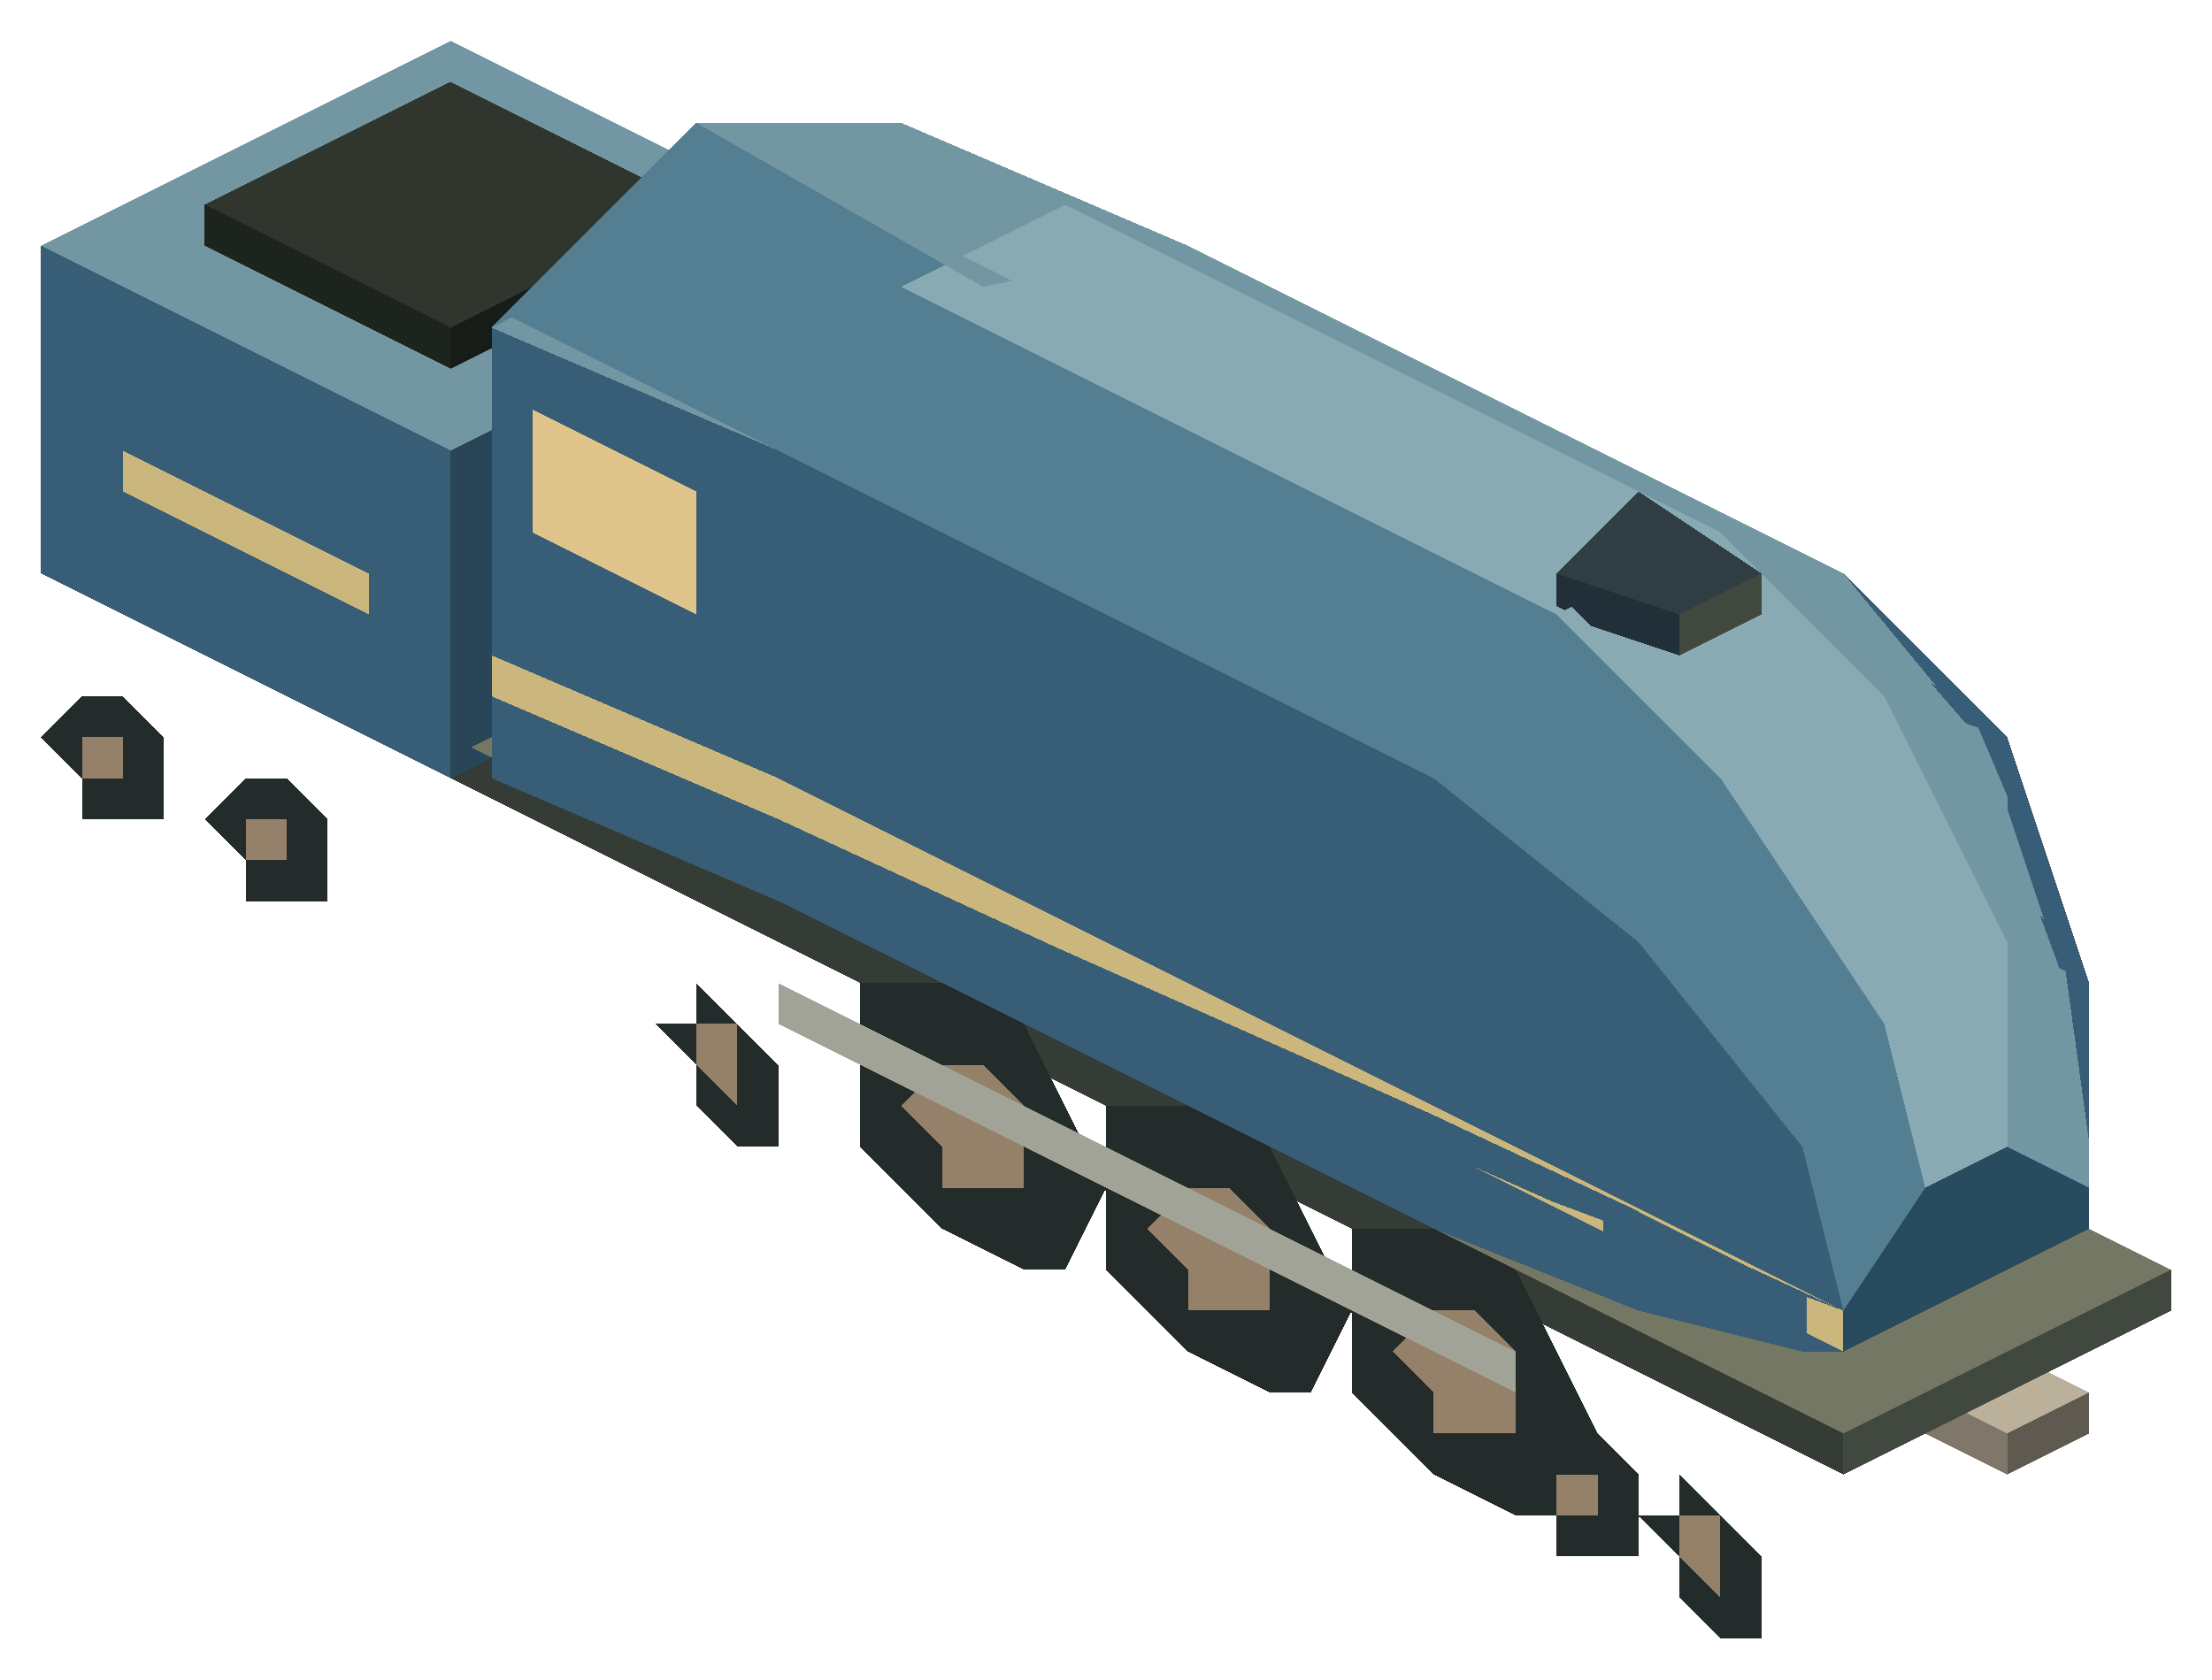
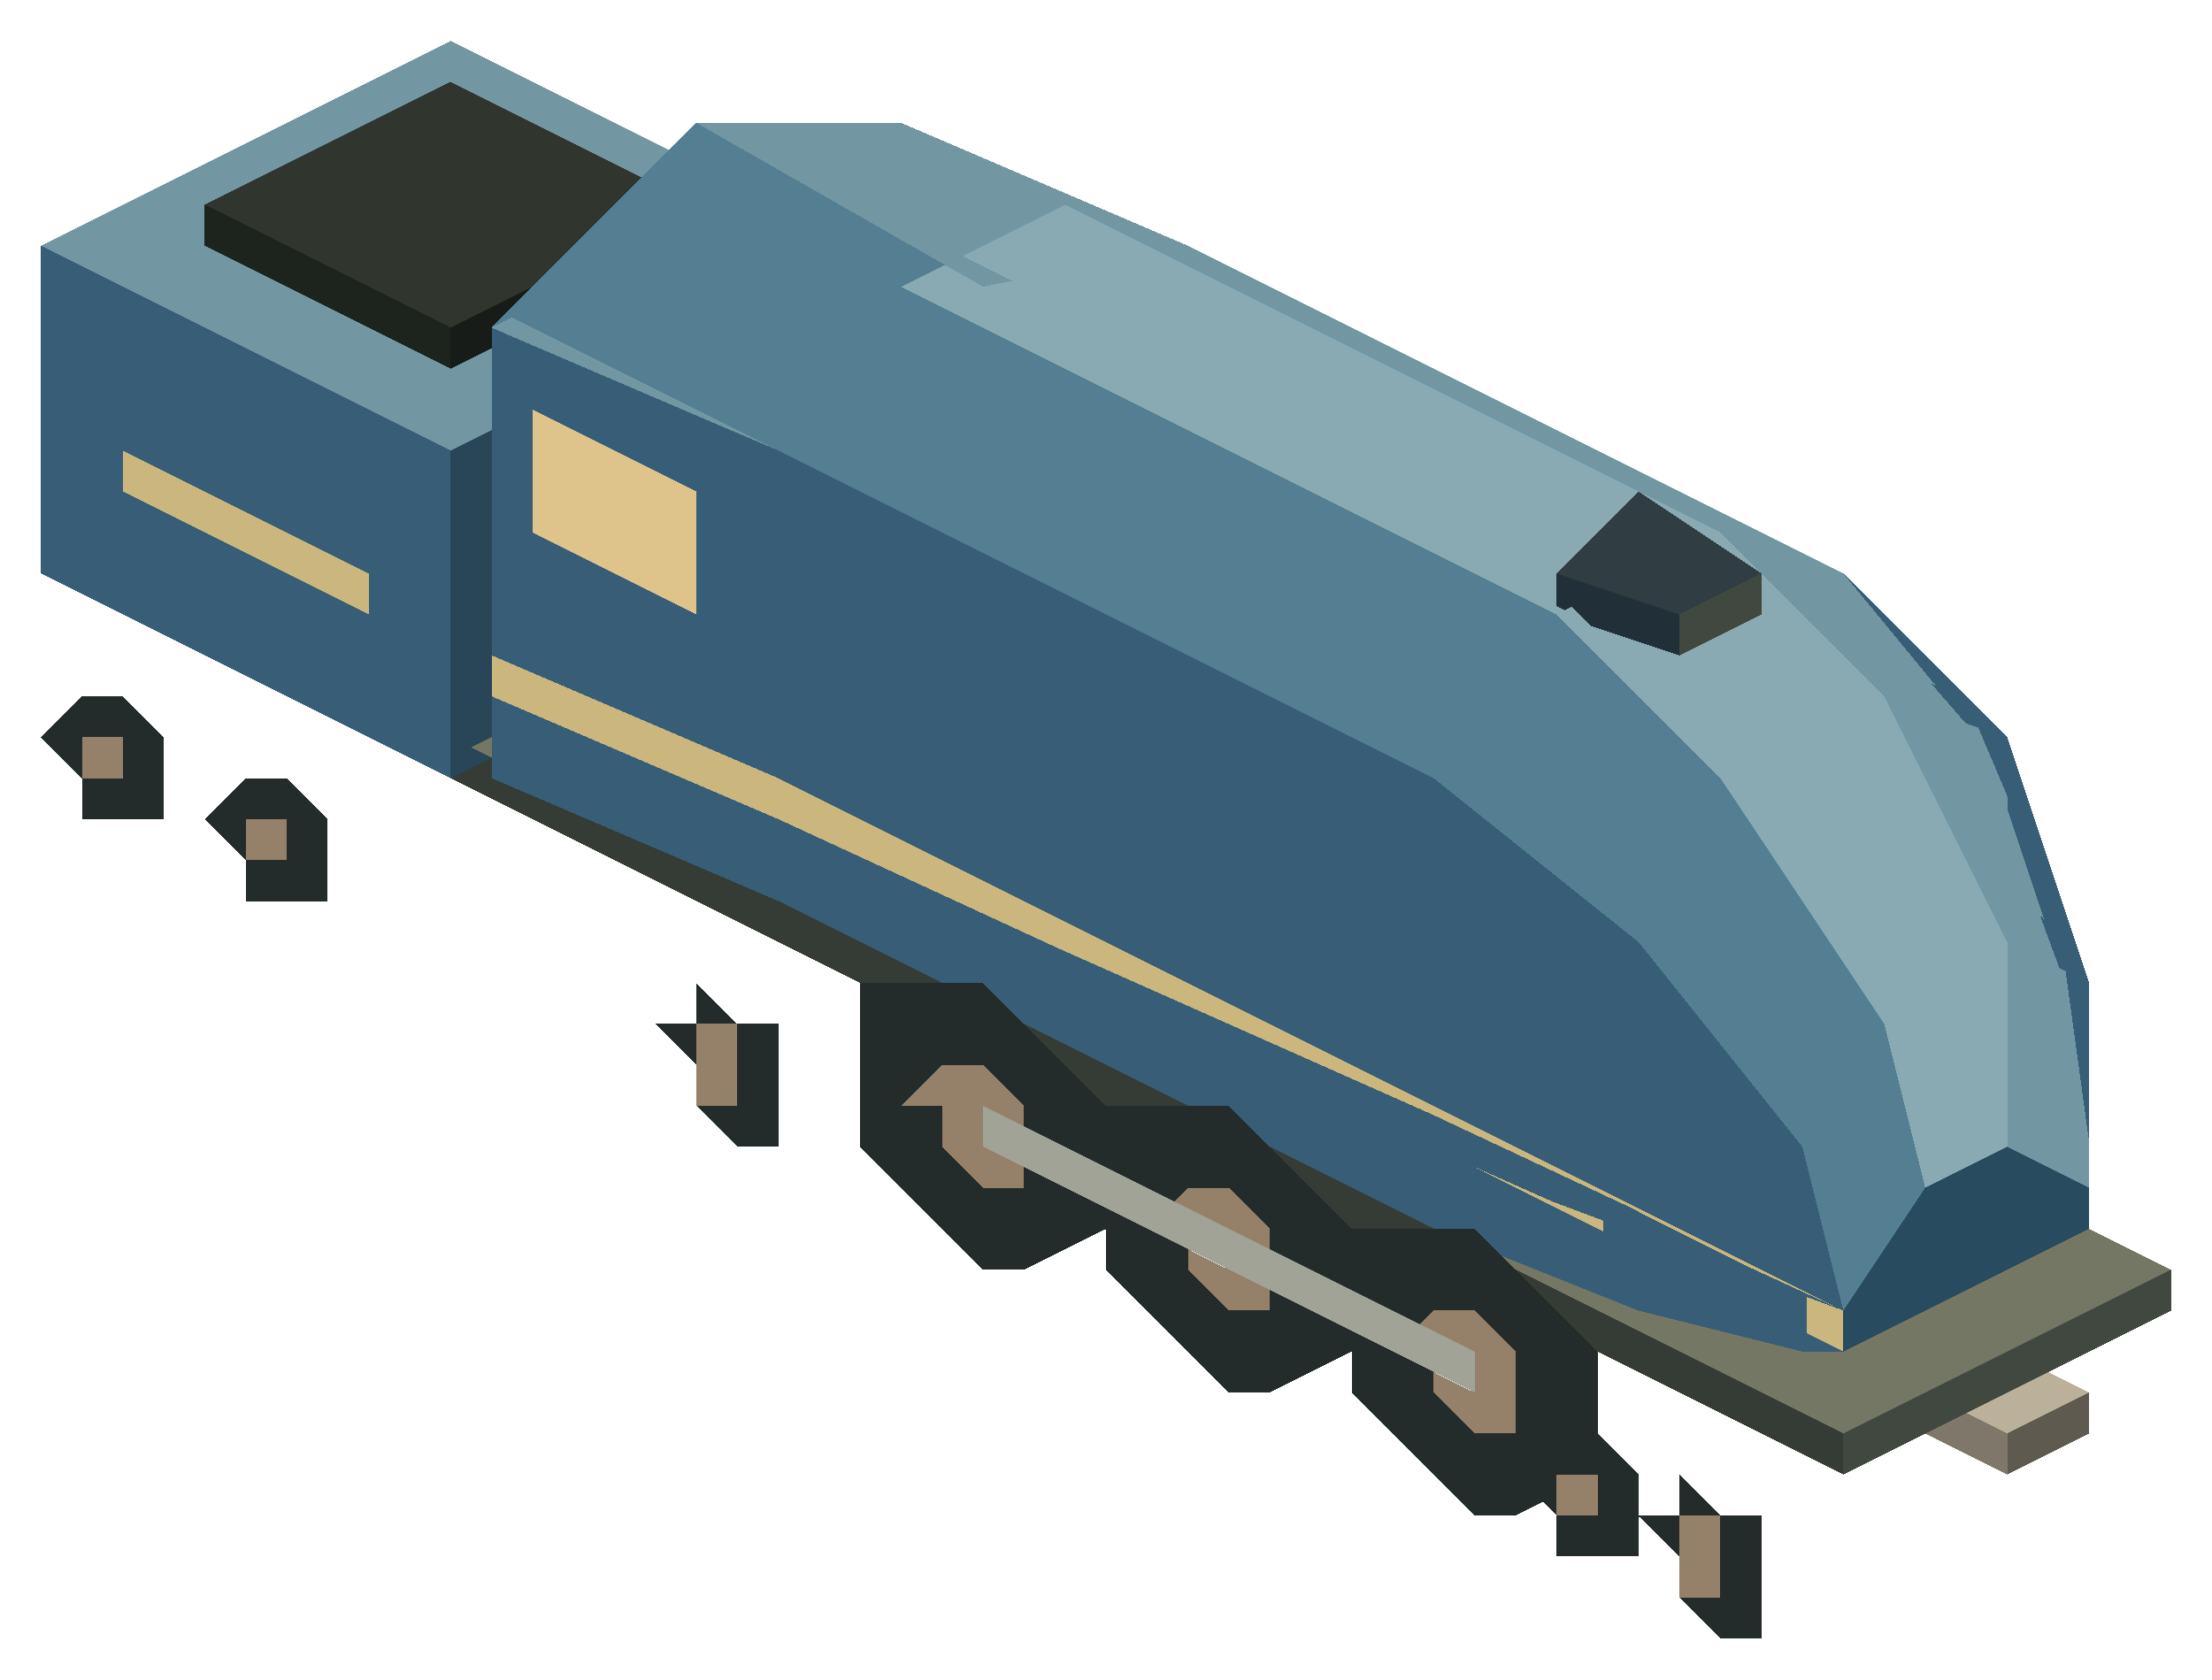
<svg xmlns="http://www.w3.org/2000/svg" width="54" height="41" viewBox="0 0 54 41" shape-rendering="crispEdges" data-template="railyard-loco-steam-streamliner-right" data-anchor-x="5" data-anchor-y="16" data-length-m="22">
  <g id="silhouette-underlays">
    <path d="M3,12 5,11 7,12 7,13 5,14 3,13Z" fill="#5f5a50" />
    <path d="M1,13 9,9 53,31 53,32 45,36 1,14Z" fill="#41483f" />
    <path d="M1,6 11,1 21,6 21,14 11,19 1,14Z" fill="#294658" />
    <path d="M5,5 11,2 17,5 17,6 11,9 5,6Z" fill="#171c18" />
    <path d="M3,11 9,14 9,15 3,12Z" fill="#cbb77e" />
    <path d="M12,8 22,3 29,6 29,17 19,22 12,19Z" fill="#294658" />
    <path d="M12,16 19,19 19,20 12,17Z" fill="#41483f" />
    <path d="M38,14 40,12 43,14 43,15 41,16 38,15Z" fill="#41483f" />
    <path d="M47,34 49,33 51,34 51,35 49,36 47,35Z" fill="#5f5a50" />
  </g>
  <g id="coupler">
</g>
  <g id="running-gear">
-     <path d="M4,19 4,20 3,20ZM4,19 3,20 2,20ZM4,19 2,20 2,19ZM4,19 2,19 1,18ZM4,19 2,19 1,18ZM2,18.333 2,19 2,19 1,18ZM2,18.333 4,19 2,19 2,19ZM2,18.333 4,19 2,19 2,19ZM2,18.333 4,19 2,19 2,19ZM3,18.667 4,19 3,19ZM2,18.333 3,18.667 3,19 2,19 2,19ZM3,17 4,18 4,19ZM3,17 4,19 1,18ZM3,17 4,19 1,18ZM2,17.5 2,18.333 1,18ZM2,17.5 3,17 4,19 2,18.333ZM2,18 2,17.5 3,17 3.5,18ZM2,18 3.5,18 4,19 2,18.333ZM2,18 3.5,18 4,19 2,18.333ZM3,18 3.5,18 4,19 3,18.667ZM2,18 3,18 3,18.667 2,18.333ZM1,18 2,17 3,17ZM8,21 8,22 7,22ZM8,21 7,22 6,22ZM8,21 6,22 6,21ZM8,21 6,21 5,20ZM8,21 6,21 5,20ZM6,20.333 6,21 6,21 5,20ZM6,20.333 8,21 6,21 6,21ZM6,20.333 8,21 6,21 6,21ZM6,20.333 8,21 6,21 6,21ZM7,20.667 8,21 7,21ZM6,20.333 7,20.667 7,21 6,21 6,21ZM7,19 8,20 8,21ZM7,19 8,21 5,20ZM7,19 8,21 5,20ZM6,19.5 6,20.333 5,20ZM6,19.5 7,19 8,21 6,20.333ZM6,20 6,19.5 7,19 7.5,20ZM6,20 7.5,20 8,21 6,20.333ZM6,20 7.5,20 8,21 6,20.333ZM7,20 7.5,20 8,21 7,20.667ZM6,20 7,20 7,20.667 6,20.333ZM5,20 6,19 7,19ZM19,27 19,28 18,28ZM19,27 18,28 17,27ZM19,27 17,27 17,26ZM19,27 17,27 17,26ZM17,26 18,27 17,27 17,26ZM19,27 18,27 17,26 17,26ZM18,26.5 19,27 18,27 18,27ZM18,26.5 18,27 18,27 17,26 17,26ZM18,26.5 18,27 18,27 17,26 17,26ZM19,27 17,26 16,25ZM19,27 17,26 16,25ZM19,27 17,26 16,25ZM17,25.667 17,26 17,26 16,25ZM18,26.333 19,27 18,26.5ZM17,25.667 18,26.333 18,26.5 17,26 17,26ZM17,25.667 18,26.333 18,26.5 17,26 17,26ZM19,27 16,25 17,25ZM19,27 16,25 17,25ZM19,27 16,25 17,25ZM17,25 17,25.667 16,25 17,25ZM18,26 19,27 18,26.333ZM18,26 18,26.333 17,25.667 17,25 17,25ZM18,26 18,26.333 17,25.667 17,25 17,25ZM19,27 17,25 17,24ZM19,27 17,25 17,24ZM19,27 17,25 17,24ZM17.667,25 17,25 17,25 17,24ZM18,25.5 19,27 18,26ZM17.667,25 18,25.5 18,26 17,25 17,25ZM17.667,25 18,25.5 18,26 17,25 17,25ZM19,27 17,24 18,25ZM19,27 17,24 18,25ZM19,27 17,24 18,25ZM18,25 17.667,25 17,24 18,25ZM19,27 18,25.5 18,25 18,25 18,25ZM18,25 18,25.5 17.667,25 18,25 18,25ZM18,25 18,25.5 17.667,25 18,25 18,25ZM18,25 19,26 19,27ZM25,27 25,25 25,25 26,27 26.333,27.667ZM26,31 25,31 25,31 25,28 27,29 27,29ZM25,29 25,31 25,31 23,30 22,29ZM23,28 23,29 23,29 22,29 21,28 21,28ZM23,28 23,28 21,28 21,28 21,26 21,26ZM23,26 23,26 21,25 21,24 23,24 23,24ZM22.333,26.667 22,27 22,27 22,27 21,26 21,26 21,26ZM25,27 23,25 23,24 23,24 25,25 25,25ZM23.5,25.5 23,26 23,25ZM23.5,25.5 24,26 24,26 24,26 23,26 23,26ZM31,30 31,28 31,28 32,30 32.333,30.667ZM32,34 31,34 31,34 31,31 33,32 33,32ZM31,32 31,34 31,34 29,33 28,32ZM29,31 29,32 29,32 28,32 27,31 27,31ZM29,31 29,31 27,31 27,31 27,29 27,29ZM29,29 29,29 27,28 27,27 29,27 29,27ZM28.333,29.667 28,30 28,30 28,30 27,29 27,29 27,29ZM31,30 29,28 29,27 29,27 31,28 31,28ZM29.5,28.5 29,29 29,28ZM29.5,28.5 30,29 30,29 30,29 29,29 29,29ZM38,37 38,37 37,37 37,37 37,36ZM37,36 37,36 37,36 37,36 37,31 37,31 38,33 38.667,34.333ZM39,35 39,35 38,35 38.667,34.333 39,35ZM37,35 37,37 37,37 35,36 34,35ZM35,34 35,35 35,35 34,35 33,34 33,34ZM35,34 35,34 33,34 33,34 33,32 33,32ZM35,32 33,31 33,30 35,30 35,30ZM34.333,32.667 34,33 34,33 34,33 33,32 33,32 33,32ZM37,33 35,31 35,30 35,30 37,31 37,31ZM35.5,31.5 35,32 35,31ZM35,32 35.5,31.5 36,32 36,32 36,32ZM40,37 40,38 39,38ZM40,37 39,38 38,38ZM40,37 38,38 38,37ZM40,37 38,37 37,36ZM40,37 38,37 37,36ZM38,36.333 38,37 38,37 37,36ZM38,36.333 40,37 38,37 38,37ZM38,36.333 40,37 38,37 38,37ZM38,36.333 40,37 38,37 38,37ZM39,36.667 40,37 39,37ZM38,36.333 39,36.667 39,37 38,37 38,37ZM39,35 40,36 40,37ZM39,35 40,37 37,36ZM39,35 40,37 37,36ZM38,35.5 38,36.333 37,36ZM38,35.5 39,35 40,37 38,36.333ZM38,36 38,35.5 39,35 39.5,36ZM38,36 39.5,36 40,37 38,36.333ZM38,36 39.5,36 40,37 38,36.333ZM39,36 39.5,36 40,37 39,36.667ZM38,36 39,36 39,36.667 38,36.333ZM37,36 38,35 39,35ZM43,39 43,40 42,40ZM43,39 42,40 41,39ZM43,39 41,39 41,38ZM43,39 41,39 41,38ZM41,38 42,39 41,39 41,38ZM43,39 42,39 41,38 41,38ZM42,38.5 43,39 42,39 42,39ZM42,38.5 42,39 42,39 41,38 41,38ZM42,38.5 42,39 42,39 41,38 41,38ZM43,39 41,38 40,37ZM43,39 41,38 40,37ZM43,39 41,38 40,37ZM41,37.667 41,38 41,38 40,37ZM42,38.333 43,39 42,38.5ZM41,37.667 42,38.333 42,38.5 41,38 41,38ZM41,37.667 42,38.333 42,38.5 41,38 41,38ZM43,39 40,37 41,37ZM43,39 40,37 41,37ZM43,39 40,37 41,37ZM41,37 41,37.667 40,37 41,37ZM42,38 43,39 42,38.333ZM42,38 42,38.333 41,37.667 41,37 41,37ZM42,38 42,38.333 41,37.667 41,37 41,37ZM43,39 41,37 41,36ZM43,39 41,37 41,36ZM43,39 41,37 41,36ZM41.667,37 41,37 41,37 41,36ZM42,37.5 43,39 42,38ZM41.667,37 42,37.5 42,38 41,37 41,37ZM41.667,37 42,37.5 42,38 41,37 41,37ZM43,39 41,36 42,37ZM43,39 41,36 42,37ZM43,39 41,36 42,37ZM42,37 41.667,37 41,36 42,37ZM43,39 42,37.5 42,37 42,37 42,37ZM42,37 42,37.5 41.667,37 42,37 42,37ZM42,37 42,37.5 41.667,37 42,37 42,37ZM42,37 43,38 43,39Z" fill="#242b2b" />
-     <path d="M3,19 3,19 3,19 2,19 2,18 2,18 3,18 3,18 3,18 3,19ZM7,21 7,21 7,21 6,21 6,20 6,20 7,20 7,20 7,20 7,21ZM18,27 18,27 18,27 17,26 17,26 17,25 18,25 18,26 18,26 18,26ZM25,28 25,29 24,29ZM25,28 24,29 23,29ZM25,28 23,29 23,28ZM25,28 23,28 22,27ZM24.333,26.667 24,26 25,27 25,27ZM23.5,26.25 24,26 24.333,26.667ZM22.5,26.75 25,28 25,28 22,27ZM23.5,26.25 23,26 23,26 24,26ZM22.5,26.75 22,27 22.333,26.667ZM31,31 31,32 30,32ZM31,31 30,32 29,32ZM31,31 29,32 29,31ZM31,31 29,31 28,30ZM30.333,29.667 30,29 31,30 31,30ZM29.5,29.25 30,29 30.333,29.667ZM28.5,29.75 31,31 31,31 28,30ZM29.5,29.25 29,29 29,29 30,29ZM28.5,29.75 28,30 28.333,29.667ZM37,34 37,35 36,35ZM37,34 36,35 35,35ZM37,34 35,35 35,34ZM37,34 35,34 34,33ZM36.333,32.667 36,32 37,33 37,33ZM35.5,32.25 36,32 36.333,32.667ZM34.5,32.75 37,34 37,34 34,33ZM35.5,32.25 35,32 35,32 36,32ZM34.5,32.75 34,33 34.333,32.667ZM39,37 39,37 39,37 38,37 38,36 38,36 39,36 39,36 39,36 39,37ZM42,39 42,39 42,39 41,38 41,38 41,37 42,37 42,38 42,38 42,38Z" fill="#95816a" />
+     <path d="M3,20 2,20 2,19ZM4,19 4,20 3,20ZM4,19 3,20 2,19ZM4,19 2,19 1,18ZM4,19 2,19 1,18ZM4,19 2,19 1,18ZM2,18.333 2,19 2,19 1,18ZM2,18.333 4,19 2,19 2,19ZM2,18.333 4,19 2,19 2,19ZM2,18.333 4,19 2,19 2,19ZM3,18.667 4,19 3,19ZM2,18.333 3,18.667 3,19 2,19 2,19ZM2,18.333 3,18.667 3,19 2,19 2,19ZM4,19 1,18 2,17ZM4,19 1,18 2,17ZM4,19 1,18 2,17ZM2,17 2,18.333 1,18 2,17ZM4,19 2,18.333 2,17 2,17ZM4,19 2,18.333 2,17 2,17ZM3,18 2,18 2,17 2,17ZM3,18 4,19 2,18.333 2,18ZM3,18 3,18 4,19 3,18.667ZM3,18 3,18 3,18.667 2,18.333 2,18ZM3,18 3,18 3,18.667 2,18.333 2,18ZM4,19 2,17 3,17ZM3,17 4,18 4,19ZM7,22 6,22 6,21ZM8,21 8,22 7,22ZM8,21 7,22 6,21ZM8,21 6,21 5,20ZM8,21 6,21 5,20ZM8,21 6,21 5,20ZM6,20.333 6,21 6,21 5,20ZM6,20.333 8,21 6,21 6,21ZM6,20.333 8,21 6,21 6,21ZM6,20.333 8,21 6,21 6,21ZM7,20.667 8,21 7,21ZM6,20.333 7,20.667 7,21 6,21 6,21ZM6,20.333 7,20.667 7,21 6,21 6,21ZM8,21 5,20 6,19ZM8,21 5,20 6,19ZM8,21 5,20 6,19ZM6,19 6,20.333 5,20 6,19ZM8,21 6,20.333 6,19 6,19ZM8,21 6,20.333 6,19 6,19ZM7,20 6,20 6,19 6,19ZM7,20 8,21 6,20.333 6,20ZM7,20 7,20 8,21 7,20.667ZM7,20 7,20 7,20.667 6,20.333 6,20ZM7,20 7,20 7,20.667 6,20.333 6,20ZM8,21 6,19 7,19ZM7,19 8,20 8,21ZM19,28 18,28 17,27ZM19,28 17,27 17,26ZM19,28 17,27 17,26ZM18,27 19,28 17,27 17,27ZM18,27 17,27 17,27 17,26ZM18,27 17,27 17,27 17,26ZM18,27 17,27 17,27 17,26ZM18,27 17,27 17,27 17,26ZM17,26 16,25 17,25ZM19,28 17,26 17,25ZM19,28 17,26 17,25ZM18.333,27 19,28 18,27ZM18.333,27 18,27 17,26 17,25ZM18.333,27 18,27 17,26 17,25ZM18,26.5 18.333,27 18,27 18,27ZM18,26.5 18,27 18,27 17,26 17,25ZM18,26.5 18,27 18,27 17,26 17,25ZM19,28 17,25 17,24ZM19,28 17,25 17,24ZM18.5,27 19,28 18.333,27ZM18.5,27 18.333,27 17,25 17,24ZM18.5,27 18.333,27 17,25 17,24ZM17.5,25 17,25 17,25 17,24ZM18,26 18.5,27 18.333,27 18,26.5ZM17.5,25 18,26 18,26.5 17,25 17,25ZM17.5,25 18,26 18,26.5 17,25 17,25ZM19,28 17,24 18,25ZM19,28 17,24 18,25ZM18.667,27 19,28 18.5,27ZM18.667,27 18.5,27 17,24 18,25ZM18.667,27 18.5,27 17,24 18,25ZM18,25 17.5,25 17,24 18,25ZM18.667,27 18.5,27 18,26 18,25 18,25 18,25ZM18,25 18,26 17.5,25 18,25 18,25ZM18,25 18,26 17.5,25 18,25 18,25ZM18,25 19,25 19,26ZM19,27 19,28 18,25ZM18,25 19,26 19,27ZM25.667,30.667 25,31 24,31 22,29 21,28 21,26 21,26ZM23,27 23,28 22,27ZM23,26 22,27 22,27 21,26 21,26 21,24 22,24 23,24ZM25,27.5 25,25 25,25 27,27 27,28.5ZM27,29.5 27,30 25.667,30.667 25,30 25,28.5ZM25,29 25,30 24,29ZM25,26 23,26 23,26 23,24 24,24 25,25 25,25ZM24,26 24,26 25,26 25,27ZM28,30 31.667,33.667 31,34 30,34 28,32 27,31 27,29.5ZM28,30 29,30.5 29,31 28,30ZM29,29 28.667,29.333 27,28.5 27,27 28,27 29,27ZM31,30.5 31,28 31,28 33,30 33,31.5ZM33,32.5 33,33 31.667,33.667 31,33 31,31.5ZM31,32 31,33 30,32ZM31,29 29,29 29,29 29,27 30,27 31,28 31,28ZM30,29 30,29 31,29 31,30ZM36,35 37.667,36.667 37,37 36,37 36,37ZM34,33 36,35 36,37 36,37 34,35 33,34 33,32.5ZM34,33 35,33.5 35,34 34,33ZM35,32 34.667,32.333 33,31.5 33,30 34,30 35,30ZM37,36 37,36 37,36 37,36 37,31 37,31 39,33 39,34ZM39,35 38,35 38,35 39,34 39,35ZM37,35 37,36 36,35 36,35ZM37,32 35,32 35,32 35,30 36,30 37,31 37,31ZM36,32 36,32 37,32 37,33ZM39,38 38,38 38,37ZM40,37 40,38 39,38ZM40,37 39,38 38,37ZM40,37 38,37 37,36ZM40,37 38,37 37,36ZM40,37 38,37 37,36ZM38,36.333 38,37 38,37 37,36ZM38,36.333 40,37 38,37 38,37ZM38,36.333 40,37 38,37 38,37ZM38,36.333 40,37 38,37 38,37ZM39,36.667 40,37 39,37ZM38,36.333 39,36.667 39,37 38,37 38,37ZM38,36.333 39,36.667 39,37 38,37 38,37ZM40,37 37,36 38,35ZM40,37 37,36 38,35ZM40,37 37,36 38,35ZM38,35 38,36.333 37,36 38,35ZM40,37 38,36.333 38,35 38,35ZM40,37 38,36.333 38,35 38,35ZM39,36 38,36 38,35 38,35ZM39,36 40,37 38,36.333 38,36ZM39,36 39,36 40,37 39,36.667ZM39,36 39,36 39,36.667 38,36.333 38,36ZM39,36 39,36 39,36.667 38,36.333 38,36ZM40,37 38,35 39,35ZM39,35 40,36 40,37ZM43,40 42,40 41,39ZM43,40 41,39 41,38ZM43,40 41,39 41,38ZM42,39 43,40 41,39 41,39ZM42,39 41,39 41,39 41,38ZM42,39 41,39 41,39 41,38ZM42,39 41,39 41,39 41,38ZM42,39 41,39 41,39 41,38ZM41,38 40,37 41,37ZM43,40 41,38 41,37ZM43,40 41,38 41,37ZM42.333,39 43,40 42,39ZM42.333,39 42,39 41,38 41,37ZM42.333,39 42,39 41,38 41,37ZM42,38.5 42.333,39 42,39 42,39ZM42,38.5 42,39 42,39 41,38 41,37ZM42,38.5 42,39 42,39 41,38 41,37ZM43,40 41,37 41,36ZM43,40 41,37 41,36ZM42.5,39 43,40 42.333,39ZM42.5,39 42.333,39 41,37 41,36ZM42.5,39 42.333,39 41,37 41,36ZM41.5,37 41,37 41,37 41,36ZM42,38 42.5,39 42.333,39 42,38.5ZM41.5,37 42,38 42,38.5 41,37 41,37ZM41.5,37 42,38 42,38.5 41,37 41,37ZM43,40 41,36 42,37ZM43,40 41,36 42,37ZM42.667,39 43,40 42.5,39ZM42.667,39 42.5,39 41,36 42,37ZM42.667,39 42.5,39 41,36 42,37ZM42,37 41.5,37 41,36 42,37ZM42.667,39 42.5,39 42,38 42,37 42,37 42,37ZM42,37 42,38 41.5,37 42,37 42,37ZM42,37 42,38 41.5,37 42,37 42,37ZM42,37 43,37 43,38ZM43,39 43,40 42,37ZM42,37 43,38 43,39Z" fill="#242b2b" />
+     <path d="M3,19 3,19 3,19 2,19 2,19 2,18 2,18 2,18 3,18 3,18 3,19 3,19ZM7,21 7,21 7,21 6,21 6,21 6,20 6,20 6,20 7,20 7,20 7,21 7,21ZM18,27 18,27 18,27 17,27 17,26 17,26 17,25 17,25 18,25 18,26 18,26 18,26ZM24,29 23,28 23,27ZM24.667,28.333 25,28.5 25,29 24,29ZM24.667,28.333 24,29 23.333,27.667ZM24,27.5 24,28 23.333,27.667 23,27ZM23,27 22,27 23,26ZM24,27 23,26.5 23,26ZM24,27 24,27 24,27.5 23,27 23,26.5ZM24.667,27.333 24,27 23,26 24,26ZM24.667,27.333 24,26 25,27 25,27.5ZM29.333,30.667 30,32 29,31 29,30.5ZM30.667,31.333 31,31.5 31,32 30,32ZM30.667,31.333 30,32 29.333,30.667ZM29,29.5 28.667,29.333 29,29ZM30,30 29,29.5 29,29ZM30.667,30.333 30,30 29,29 30,29ZM30.667,30.333 30,29 31,30 31,30.5ZM35.333,33.667 36,35 35,34 35,33.5ZM37,34 37,35 36,35ZM36,33.5 37,34 36,35 36,35ZM36,34 36,35 36,35 35.333,33.667ZM35,32.5 34.667,32.333 35,32ZM36,33 35,32.5 35,32ZM36,33 36,33 37,34 36,33.5ZM37,34 35,32 36,32ZM36,32 37,33 37,34ZM39,37 39,37 39,37 38,37 38,37 38,36 38,36 38,36 39,36 39,36 39,37 39,37ZM42,39 42,39 42,39 41,39 41,38 41,38 41,37 41,37 42,37 42,38 42,38 42,38Z" fill="#95816a" />
  </g>
  <g id="frame">
-     <path d="M37,31 37,31 45,35 45,36 37.667,32.333ZM11.667,18.667 13,20 11,19ZM19,22 21,23 21,24 19,23ZM12,19 19,22 19,22 19,23 13,20ZM12,19 12,19 11.667,18.667 12,18.5ZM21,23 23,24 21,24 21,24ZM25,25 27,26 27,27 25.667,26.333ZM27,26 29,27 27,27 27,27ZM31,28 33,29 33,30 31.667,29.333ZM33,29 35,30 33,30 33,30Z" fill="#343c35" />
+     <path d="M43,34 45,35 45,36 42,34.5ZM37,31 37,31 43,34 42,34.5 39,33ZM31,28 33,29 33,30 33,30ZM33,30 33,29 35,30 33,30 33,30ZM11.667,18.667 13,20 11,19ZM19,22 21,23 21,24 19,23ZM12,19 19,22 19,22 19,23 13,20ZM12,19 12,19 11.667,18.667 12,18.5ZM21,23 23,24 21,24 21,24ZM25,25 27,26 27,27 27,27ZM27,27 27,26 29,27 27,27 27,27Z" fill="#343c35" />
    <path d="M53,32 45,36 45,35 53,31Z" fill="#41483f" />
-     <path d="M51,31 51,30 53,31 52,31.5ZM51,31 50,30.5 51,30 51,30ZM12,18 12,18.5 11.5,18.25ZM51,31 52,31.5 51,32ZM47.667,31.667 50,30.5 51,31 51,32 48.111,33.444ZM45.222,32.889 47.667,31.667 48.111,33.444 45.667,34.667ZM45,33 45.222,32.889 45.667,34.667 45,35 45,35ZM44.333,33 45,33 45,35 45,35 43.5,34.25ZM44,33 44.333,33 44,33.5ZM41.143,32.286 44,33 44,33.5 43.5,34.25 40.75,32.875ZM40,32 41.143,32.286 40.75,32.875 40,32.5ZM35,30 40,32 40,32.5 35,30Z" fill="#747764" />
+     <path d="M12,18 12,18.5 11.5,18.25ZM51,30 51,30 53,31 51,32ZM45.222,32.889 51,30 51,30 51,32 45.667,34.667ZM45,33 45.222,32.889 45.667,34.667 45,35 45,35ZM44.333,33 45,33 45,35 45,35 43.5,34.25ZM44,33 44.333,33 44,33.5ZM40,32 44,33 44,33.5 43.5,34.25 40,32.5ZM36.667,30.667 40,32 40,32.5 37,31Z" fill="#747764" />
  </g>
  <g id="coupling-rods">
-     <path d="M19,24 37,33 37,34 19,25Z" fill="#a0a395" />
+     <path d="M24,27 36,33 36,34 24,28Z" fill="#a0a395" />
  </g>
  <g id="tender">
    <path d="M1,10 1,6 11,11 11,15ZM9,14 11,15 11,19 9,18ZM1,11 9,15 9,18 1,14ZM3,12 1,11 1,10 3,11Z" fill="#375e76" />
    <path d="M12,18.5 11,19 11,18ZM12,10.5 12,18 11.5,18.25 11,18 11,11 12,10.5Z" fill="#294658" />
    <path d="M5,4 5,8 1,6ZM11,2 10,1.5 11,1ZM11,2 11,2 5,5 5,5 5,4 10,1.5ZM15.667,4.333 11,2 11,1 11,1 16.333,3.667ZM11,9 12,8.5 12,8.5 12,10.5 11,11 11,11ZM5,6 11,9 11,11 5,8Z" fill="#7297a3" />
    <path d="M5,5 11,8 11,9 5,6Z" fill="#1d241e" />
    <path d="M12,8 12,8 11.462,7.769 13,7ZM12,8 12,8.5 11,9 11,8 11.462,7.769Z" fill="#171c18" />
    <path d="M5,5 11.462,7.769 11,8 5,5ZM11,2 15.667,4.333 13,7 11.462,7.769 5,5 5,5Z" fill="#30352e" />
    <path d="M3,11 9,14 9,15 3,12Z" fill="#cbb77e" />
  </g>
  <g id="cab">
    <path d="M12,9.5 12,8 19,11 19,13ZM17,18.143 17,12 19,13 19,19ZM17,19.143 19,20 19,22 17,21.143ZM12,16 12,12.5 17,15 17,18.143ZM12,17 17,19.143 17,21.143 12,19ZM13,13 12,12.5 12,9.5 13,10Z" fill="#375e76" />
    <path d="M14.714,8.857 19,11 19,11 14.227,8.955ZM12.5,7.75 14.714,8.857 14.227,8.955 12,8ZM22,3 26,5 23.067,6.467 17,3 22,3ZM23.5,6.25 24.714,6.857 24,7 24,7 23.067,6.467ZM29,6 29,6 26,5 22,3 22,3Z" fill="#7297a3" />
    <path d="M13,10 17,12 17,15 13,13Z" fill="#dec38a" />
    <path d="M22,7 19,11 19,11 19,11 12.333,7.667 16,4ZM17,3 23.067,6.467 22,7 16,4 17,3ZM12.5,7.75 12,8 12,8 12.333,7.667Z" fill="#547f92" />
    <path d="M12,16 19,19 19,20 12,17Z" fill="#cbb77e" />
  </g>
  <g id="boiler">
</g>
  <g id="streamlined-casing">
-     <path d="M47.99,17.663 47.109,16.649 49,18 49,18 49,18ZM48.5,18.25 48.294,17.765 49,18 49,18 49,18 49,18.825ZM48.5,18.25 49,18.825 49,19.43ZM47.286,16.776 45,14 45,14 49,18 49,18ZM50.274,23.637 49.777,22.288 51,24ZM50.5,24.25 50.426,23.713 51,24 51,24 51,24 51,25.607ZM50.5,24.25 51,25.607 51,27.88ZM49.906,22.469 49,19.75 49,18 51,24 51,24ZM19,19 19,11 35,19 35,27ZM19,20 19,20 35,27.385 35,30 19,22ZM25.825,23.15 35,27.228 35,27.385ZM35,27 35,19 40,23 40,29.5ZM39.14,29.17 40,29.573 40,32 39.14,31.656ZM35,28 39.14,30.07 39.14,31.656 35,30ZM37.88,29.33 35.9,28.45 35,28 35,27.228 39.14,29.17 39.14,29.802ZM40,29.589 44,31.589 44,33 40,32ZM40,29.333 40,23 44,28 44,31.111ZM40,29.5 40,29.333 44,31.111 44,31.5ZM42.689,30.933 44,31.538 44,31.589ZM44,31.625 44,31.598 44.187,31.695ZM44,32.5 45,33 45,33 44,33ZM44.1,32.55 44,32.5 44,31.625 44.1,31.663ZM44,31.5 44,28 45,32 45,32ZM44.187,31.695 44,31.598 44,31.538 45,32Z" fill="#375e76" />
+     <path d="M47.99,17.663 47.109,16.649 49,18 49,18 49,18ZM48.5,18.25 48.294,17.765 49,18 49,18 49,18 49,18.825ZM48.5,18.25 49,18.825 49,19.43ZM47.286,16.776 45,14 45,14 49,18 49,18ZM50.274,23.637 49.777,22.288 51,24ZM50.5,24.25 50.426,23.713 51,24 51,24 51,24 51,25.607ZM50.5,24.25 51,25.607 51,27.88ZM49.906,22.469 49,19.75 49,18 51,24 51,24ZM34,26.5 35,26 35,27ZM33.56,26.72 35,27.385 35,30 31,28ZM33.56,26.72 33.7,26.65 35,27.228 35,27.385ZM19,19 19,11 21,12 21,20ZM19,20 19,20 21,20.923 21,23 19,22ZM21,20 21,12 35,19 35,24 29,24ZM21,20.923 27.667,24 23,24 21,23ZM25.825,23.15 27.738,24 27.667,24ZM24,24 27,24 27,26 25,25ZM29,24 35,24 35,26 34,26.5ZM27,24 27.667,24 33.56,26.72 33,27 29,27 27,26ZM27.667,24 27.738,24 33.7,26.65 33.56,26.72ZM30,27 33,27 31,28 31,28ZM35,27 35,19 40,23 40,29.5ZM39.14,29.17 40,29.573 40,30 39.14,30ZM35,28 39,30 35,30 35,30ZM37.88,29.33 35.9,28.45 35,28 35,27.228 39.14,29.17 39.14,29.802ZM39.14,30 40,30 40,32 39.14,31.656ZM36,30 39,30 39.14,30.07 39.14,31.656 36.667,30.667ZM40,29.589 44,31.589 44,33 40,32ZM40,29.333 40,23 44,28 44,31.111ZM40,29.5 40,29.333 44,31.111 44,31.5ZM42.689,30.933 44,31.538 44,31.589ZM44,31.625 44,31.598 44.187,31.695ZM44,32.5 45,33 45,33 44,33ZM44.1,32.55 44,32.5 44,31.625 44.1,31.663ZM44,31.5 44,28 45,32 45,32ZM44.187,31.695 44,31.598 44,31.538 45,32Z" fill="#375e76" />
    <path d="M29,6 45,14 42,13 26,5ZM47.286,16.776 42,13 45,14 45,14ZM45,15.143 45,16 42,13ZM45,15.143 47.109,16.649 47.99,17.663 46,17 45,16ZM49.906,22.469 49,21.2 49,19.75ZM49,19.43 49,21.2 46,17 48.294,17.765ZM49,21.2 49,23 46,17ZM49,21.2 49.777,22.288 50.274,23.637 49,23 49,23ZM51,27.88 51,29 49,23 50.426,23.713ZM51,29 49,28 49,23Z" fill="#7297a3" />
    <path d="M28.286,6.143 38,11 38,15 22.571,7.286ZM40,12 42,13 41.714,13.143ZM38,14 38,14 38,11 40,12 40,12ZM38,14.8 38.2,14.9 38,15 38,15ZM23.067,6.467 24,7 22.571,7.286 22,7ZM23.5,6.25 26,5 28.286,6.143 24.714,6.857ZM42.2,15.4 43.667,14.667 45.5,16.5ZM43,14 41.714,13.143 42,13 43,14ZM43,15 43,14 43,14 43.667,14.667ZM41,16 42.2,15.4 45.5,16.5 46,17 42,19 41,18ZM38,15 41,16 41,18 38,15ZM38.825,15.275 38,15 38.367,14.817ZM46,17 49,23 46,25 42,19ZM49,23 49,28 47,29 46,25Z" fill="#89aab3" />
    <path d="M22,7 38,15 35,19 19,11ZM35,19 38,15 42,19ZM42,19 40,23 35,19ZM40,23 42,19 46,25ZM46,25 44,28 40,23ZM44,28 46,25 47,29ZM47,29 45,32 44,28Z" fill="#547f92" />
    <path d="M45,33 45,32 47,29 49,28 51,29 51,30Z" fill="#284b60" />
  </g>
  <g id="casing-details">
    <path d="M19,20 19,19 37,28ZM25.825,23.15 19,20 37,28 39.1,29.05ZM35,27.228 39.1,29.05 42.38,30.69ZM42.689,30.933 40,29.589 40,29.573 42.38,30.69 45,32ZM44.1,31.663 45,32 45,33 44.1,32.55ZM39.14,29.802 39.14,30.07 37,29ZM37.88,29.33 37,29 35.9,28.45Z" fill="#cbb77e" />
  </g>
  <g id="recessed-chimney">
    <path d="M38.7,15.15 38,14.45 38,14 41,15 41,16 39.2,15.4ZM38.367,14.817 38.2,14.9 38,14.8 38,14.45ZM38.7,15.15 39.2,15.4 38.825,15.275Z" fill="#213038" />
    <path d="M43,15 41,16 41,15 43,14Z" fill="#41483f" />
    <path d="M40,12 43,14 41,15 38,14Z" fill="#303d43" />
  </g>
  <g id="coupler">
    <path d="M48,34.5 49,35 49,36 47,35Z" fill="#7f786a" />
    <path d="M51,35 49,36 49,35 51,34Z" fill="#5f5a50" />
    <path d="M50,33.5 51,34 49,35 48,34.5Z" fill="#bbb09a" />
  </g>
</svg>
